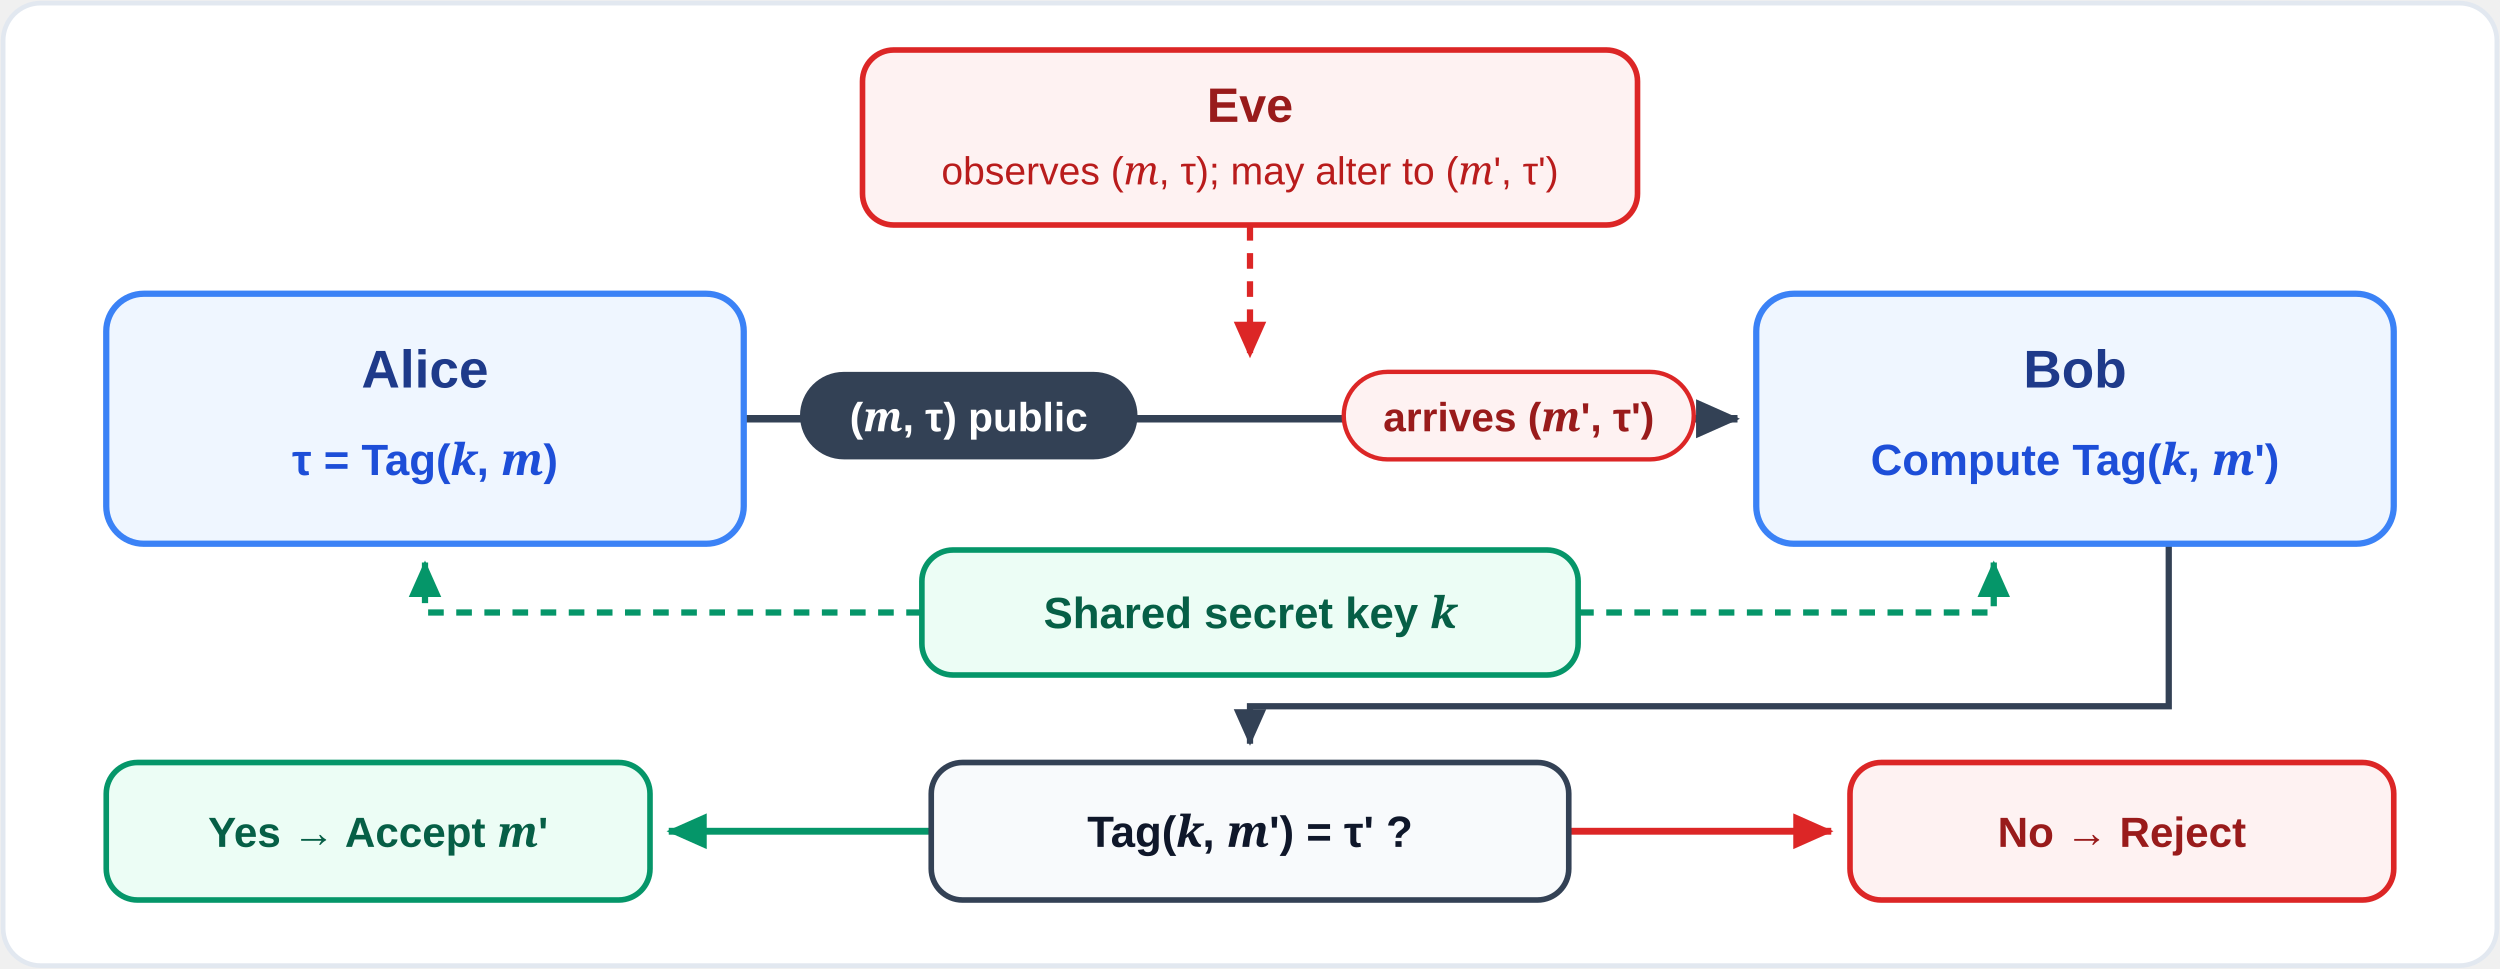
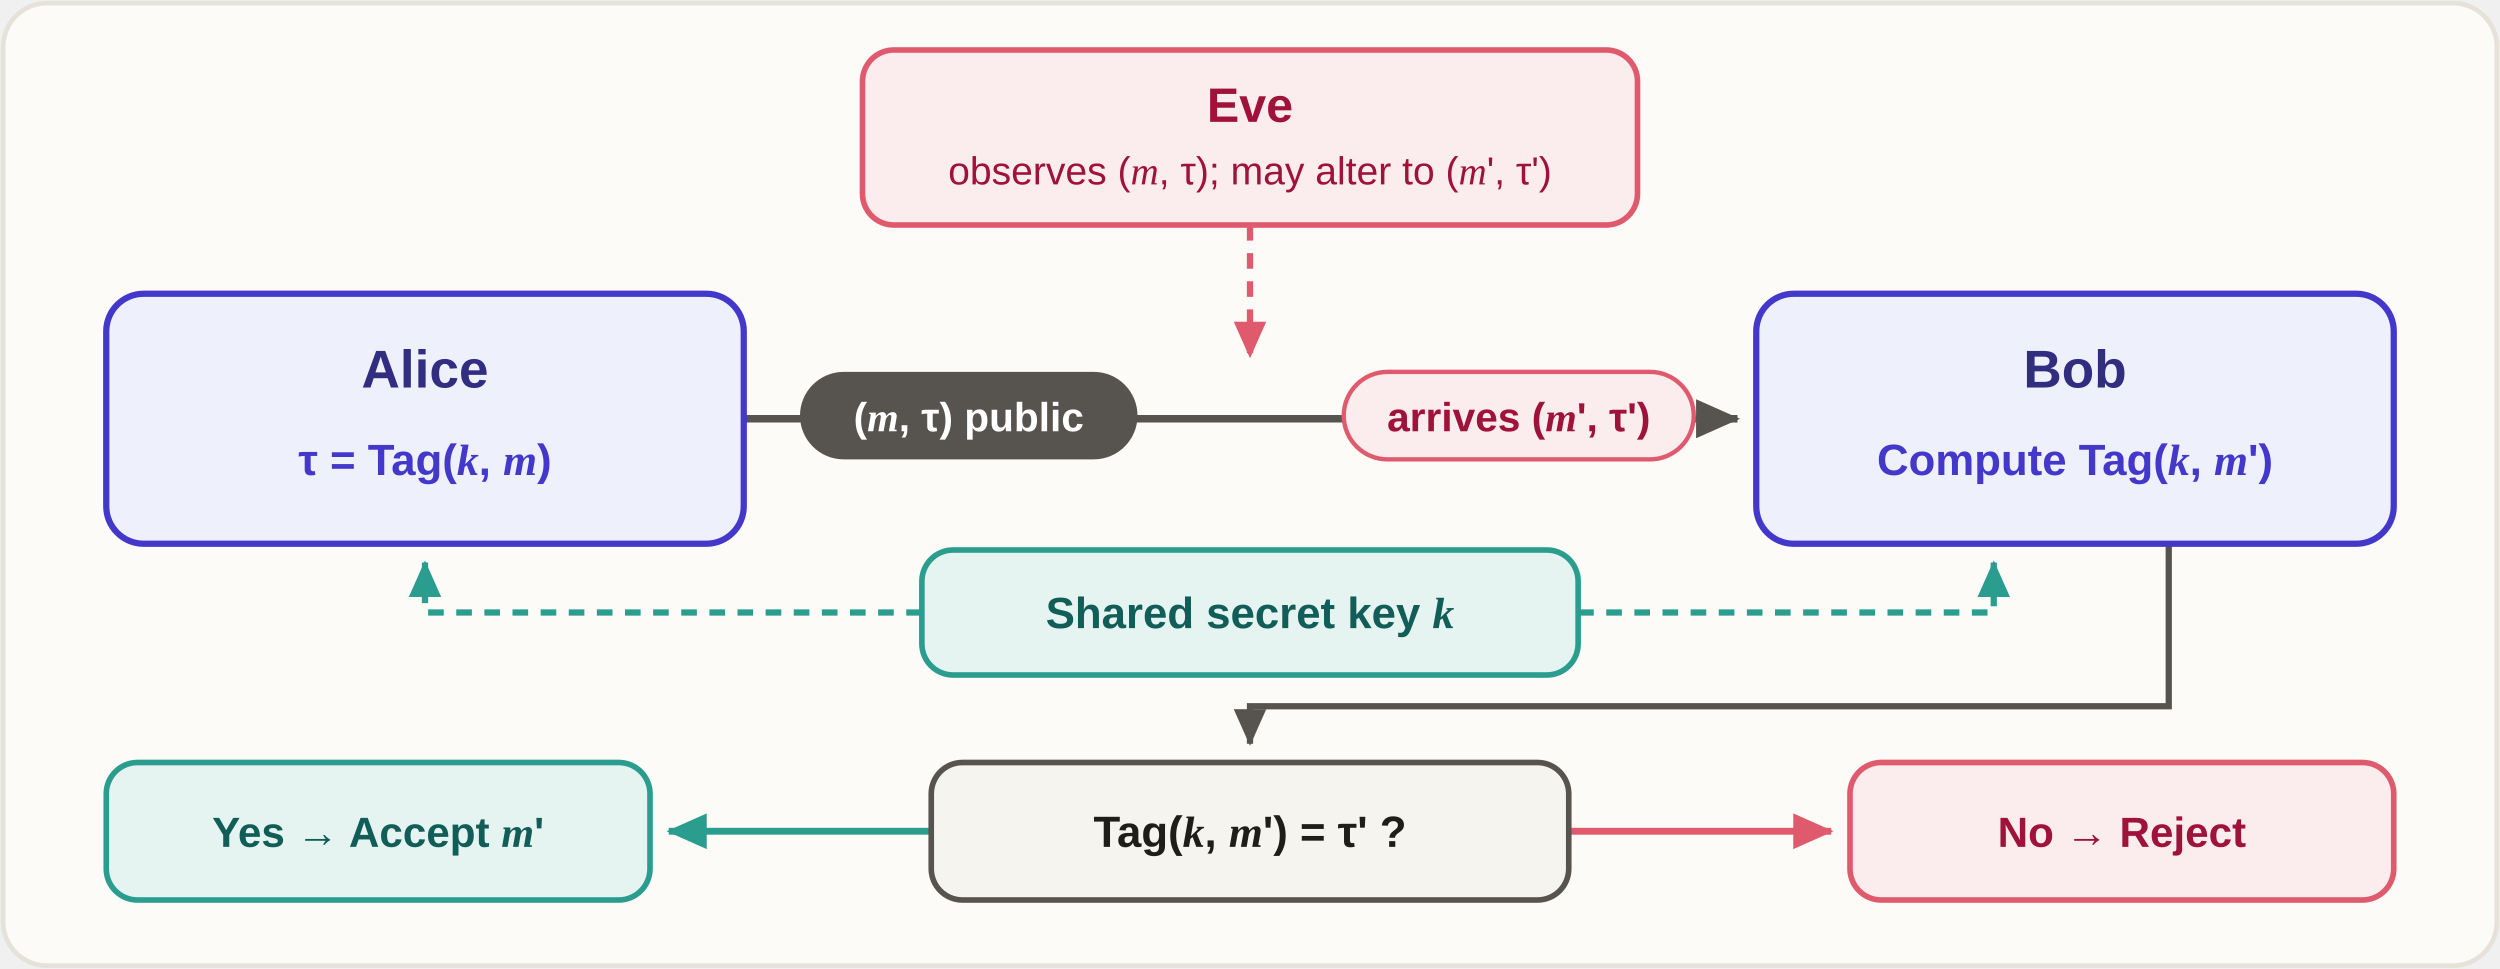
- <svg xmlns="http://www.w3.org/2000/svg" viewBox="0 0 800 310" role="img" aria-labelledby="mac-model-title mac-model-desc" font-family="Segoe UI, Arial, sans-serif">
+ <svg xmlns="http://www.w3.org/2000/svg" viewBox="0 0 800 310" role="img" aria-labelledby="mac-model-title mac-model-desc" font-family="'Segoe UI', Arial, sans-serif">
  <defs>
    <marker id="arrow-slate" viewBox="0 0 10 10" refX="8.5" refY="5" markerWidth="6.5" markerHeight="6.5" orient="auto">
-       <path d="M0 1L9 5L0 9Z" fill="#334155" />
+       <path d="M0 1L9 5L0 9Z" fill="#57534e" />
    </marker>
    <marker id="arrow-green" viewBox="0 0 10 10" refX="8.5" refY="5" markerWidth="6.5" markerHeight="6.5" orient="auto">
-       <path d="M0 1L9 5L0 9Z" fill="#059669" />
+       <path d="M0 1L9 5L0 9Z" fill="#2a9d8f" />
    </marker>
    <marker id="arrow-red" viewBox="0 0 10 10" refX="8.5" refY="5" markerWidth="6.5" markerHeight="6.5" orient="auto">
-       <path d="M0 1L9 5L0 9Z" fill="#dc2626" />
+       <path d="M0 1L9 5L0 9Z" fill="#e05a6d" />
    </marker>
  </defs>
-   <rect x="1" y="1" width="798" height="308" rx="12" fill="#ffffff" stroke="#e2e8f0" stroke-width="1.5" />
-   <path d="M295 196 H136 V180" fill="none" stroke="#059669" stroke-width="2" stroke-dasharray="5 4" marker-end="url(#arrow-green)" />
-   <path d="M505 196 H638 V180" fill="none" stroke="#059669" stroke-width="2" stroke-dasharray="5 4" marker-end="url(#arrow-green)" />
-   <path d="M238 134 H556" fill="none" stroke="#334155" stroke-width="2.4" marker-end="url(#arrow-slate)" />
-   <path d="M400 72 V114" fill="none" stroke="#dc2626" stroke-width="2" stroke-dasharray="5 4" marker-end="url(#arrow-red)" />
-   <path d="M694 174 V226 H400 V238" fill="none" stroke="#334155" stroke-width="2" marker-end="url(#arrow-slate)" />
-   <path d="M298 266 H214" fill="none" stroke="#059669" stroke-width="2.2" marker-end="url(#arrow-green)" />
-   <path d="M502 266 H586" fill="none" stroke="#dc2626" stroke-width="2.2" marker-end="url(#arrow-red)" />
-   <rect x="276" y="16" width="248" height="56" rx="10" fill="#fef2f2" stroke="#dc2626" stroke-width="1.8" />
-   <text x="400" y="39" text-anchor="middle" font-size="15.5" font-weight="700" fill="#991b1b">Eve</text>
-   <text x="400" y="59" text-anchor="middle" font-size="12.5" fill="#b91c1c">
-     observes (<tspan font-family="Georgia, serif" font-style="italic">m</tspan>, τ); may alter to (<tspan font-family="Georgia, serif" font-style="italic">m</tspan>', τ')
+   <rect x="1" y="1" width="798" height="308" rx="14" fill="#fcfbf8" stroke="#e7e2d9" stroke-width="1.5" />
+   <path d="M295 196 H136 V180" fill="none" stroke="#2a9d8f" stroke-width="2" stroke-dasharray="5 4" marker-end="url(#arrow-green)" />
+   <path d="M505 196 H638 V180" fill="none" stroke="#2a9d8f" stroke-width="2" stroke-dasharray="5 4" marker-end="url(#arrow-green)" />
+   <path d="M238 134 H556" fill="none" stroke="#57534e" stroke-width="2.4" marker-end="url(#arrow-slate)" />
+   <path d="M400 72 V114" fill="none" stroke="#e05a6d" stroke-width="2" stroke-dasharray="5 4" marker-end="url(#arrow-red)" />
+   <path d="M694 174 V226 H400 V238" fill="none" stroke="#57534e" stroke-width="2" marker-end="url(#arrow-slate)" />
+   <path d="M298 266 H214" fill="none" stroke="#2a9d8f" stroke-width="2.2" marker-end="url(#arrow-green)" />
+   <path d="M502 266 H586" fill="none" stroke="#e05a6d" stroke-width="2.2" marker-end="url(#arrow-red)" />
+   <rect x="276" y="16" width="248" height="56" rx="10" fill="#fbecee" stroke="#e05a6d" stroke-width="1.8" />
+   <text x="400" y="39" text-anchor="middle" font-size="15.5" font-weight="700" fill="#9f1239">Eve</text>
+   <text x="400" y="59" text-anchor="middle" font-size="12.5" fill="#9f1239">
+     observes (<tspan font-family="Georgia, 'Times New Roman', serif" font-style="italic">m</tspan>, τ); may alter to (<tspan font-family="Georgia, 'Times New Roman', serif" font-style="italic">m</tspan>', τ')
  </text>
-   <rect x="256" y="119" width="108" height="28" rx="14" fill="#334155" />
+   <rect x="256" y="119" width="108" height="28" rx="14" fill="#57534e" />
  <text x="310" y="138" text-anchor="middle" font-size="13" font-weight="700" fill="#ffffff">
-     (<tspan font-family="Georgia, serif" font-style="italic">m</tspan>, τ) public
+     (<tspan font-family="Georgia, 'Times New Roman', serif" font-style="italic">m</tspan>, τ) public
  </text>
-   <rect x="430" y="119" width="112" height="28" rx="14" fill="#fef2f2" stroke="#dc2626" stroke-width="1.4" />
-   <text x="486" y="138" text-anchor="middle" font-size="13" font-weight="700" fill="#991b1b">
-     arrives (<tspan font-family="Georgia, serif" font-style="italic">m</tspan>', τ')
+   <rect x="430" y="119" width="112" height="28" rx="14" fill="#fbecee" stroke="#e05a6d" stroke-width="1.4" />
+   <text x="486" y="138" text-anchor="middle" font-size="13" font-weight="700" fill="#9f1239">
+     arrives (<tspan font-family="Georgia, 'Times New Roman', serif" font-style="italic">m</tspan>', τ')
  </text>
-   <rect x="34" y="94" width="204" height="80" rx="12" fill="#eff6ff" stroke="#3b82f6" stroke-width="2" />
-   <text x="136" y="124" text-anchor="middle" font-size="17" font-weight="700" fill="#1e3a8a">Alice</text>
-   <text x="136" y="152" text-anchor="middle" font-size="14" font-weight="600" fill="#1d4ed8">
-     τ = Tag(<tspan font-family="Georgia, serif" font-style="italic">k</tspan>, <tspan font-family="Georgia, serif" font-style="italic">m</tspan>)
+   <rect x="34" y="94" width="204" height="80" rx="12" fill="#eef0fb" stroke="#4338ca" stroke-width="2" />
+   <text x="136" y="124" text-anchor="middle" font-size="17" font-weight="700" fill="#312e81">Alice</text>
+   <text x="136" y="152" text-anchor="middle" font-size="14" font-weight="600" fill="#4338ca">
+     τ = Tag(<tspan font-family="Georgia, 'Times New Roman', serif" font-style="italic">k</tspan>, <tspan font-family="Georgia, 'Times New Roman', serif" font-style="italic">m</tspan>)
  </text>
-   <rect x="562" y="94" width="204" height="80" rx="12" fill="#eff6ff" stroke="#3b82f6" stroke-width="2" />
-   <text x="664" y="124" text-anchor="middle" font-size="17" font-weight="700" fill="#1e3a8a">Bob</text>
-   <text x="664" y="152" text-anchor="middle" font-size="14" font-weight="600" fill="#1d4ed8">
-     Compute Tag(<tspan font-family="Georgia, serif" font-style="italic">k</tspan>, <tspan font-family="Georgia, serif" font-style="italic">m</tspan>')
+   <rect x="562" y="94" width="204" height="80" rx="12" fill="#eef0fb" stroke="#4338ca" stroke-width="2" />
+   <text x="664" y="124" text-anchor="middle" font-size="17" font-weight="700" fill="#312e81">Bob</text>
+   <text x="664" y="152" text-anchor="middle" font-size="14" font-weight="600" fill="#4338ca">
+     Compute Tag(<tspan font-family="Georgia, 'Times New Roman', serif" font-style="italic">k</tspan>, <tspan font-family="Georgia, 'Times New Roman', serif" font-style="italic">m</tspan>')
  </text>
-   <rect x="295" y="176" width="210" height="40" rx="10" fill="#ecfdf5" stroke="#059669" stroke-width="1.8" />
-   <text x="400" y="201" text-anchor="middle" font-size="14" font-weight="600" fill="#065f46">
-     Shared secret key <tspan font-family="Georgia, serif" font-style="italic" font-weight="700">k</tspan>
+   <rect x="295" y="176" width="210" height="40" rx="10" fill="#e6f4f1" stroke="#2a9d8f" stroke-width="1.8" />
+   <text x="400" y="201" text-anchor="middle" font-size="14" font-weight="600" fill="#115e59">
+     Shared secret key <tspan font-family="Georgia, 'Times New Roman', serif" font-style="italic" font-weight="700">k</tspan>
  </text>
-   <rect x="298" y="244" width="204" height="44" rx="10" fill="#f8fafc" stroke="#334155" stroke-width="1.8" />
-   <text x="400" y="271" text-anchor="middle" font-size="14" font-weight="700" fill="#0f172a">
-     Tag(<tspan font-family="Georgia, serif" font-style="italic">k</tspan>, <tspan font-family="Georgia, serif" font-style="italic">m</tspan>') = τ' ?
+   <rect x="298" y="244" width="204" height="44" rx="10" fill="#f5f4ef" stroke="#57534e" stroke-width="1.8" />
+   <text x="400" y="271" text-anchor="middle" font-size="14" font-weight="700" fill="#1f1d1a">
+     Tag(<tspan font-family="Georgia, 'Times New Roman', serif" font-style="italic">k</tspan>, <tspan font-family="Georgia, 'Times New Roman', serif" font-style="italic">m</tspan>') = τ' ?
  </text>
-   <rect x="34" y="244" width="174" height="44" rx="10" fill="#ecfdf5" stroke="#059669" stroke-width="1.8" />
-   <text x="121" y="271" text-anchor="middle" font-size="13.5" font-weight="700" fill="#065f46">
-     Yes → Accept <tspan font-family="Georgia, serif" font-style="italic">m</tspan>'
+   <rect x="34" y="244" width="174" height="44" rx="10" fill="#e6f4f1" stroke="#2a9d8f" stroke-width="1.8" />
+   <text x="121" y="271" text-anchor="middle" font-size="13.5" font-weight="700" fill="#115e59">
+     Yes → Accept <tspan font-family="Georgia, 'Times New Roman', serif" font-style="italic">m</tspan>'
  </text>
-   <rect x="592" y="244" width="174" height="44" rx="10" fill="#fef2f2" stroke="#dc2626" stroke-width="1.8" />
-   <text x="679" y="271" text-anchor="middle" font-size="13.5" font-weight="700" fill="#991b1b">
+   <rect x="592" y="244" width="174" height="44" rx="10" fill="#fbecee" stroke="#e05a6d" stroke-width="1.8" />
+   <text x="679" y="271" text-anchor="middle" font-size="13.5" font-weight="700" fill="#9f1239">
    No → Reject
  </text>
</svg>
